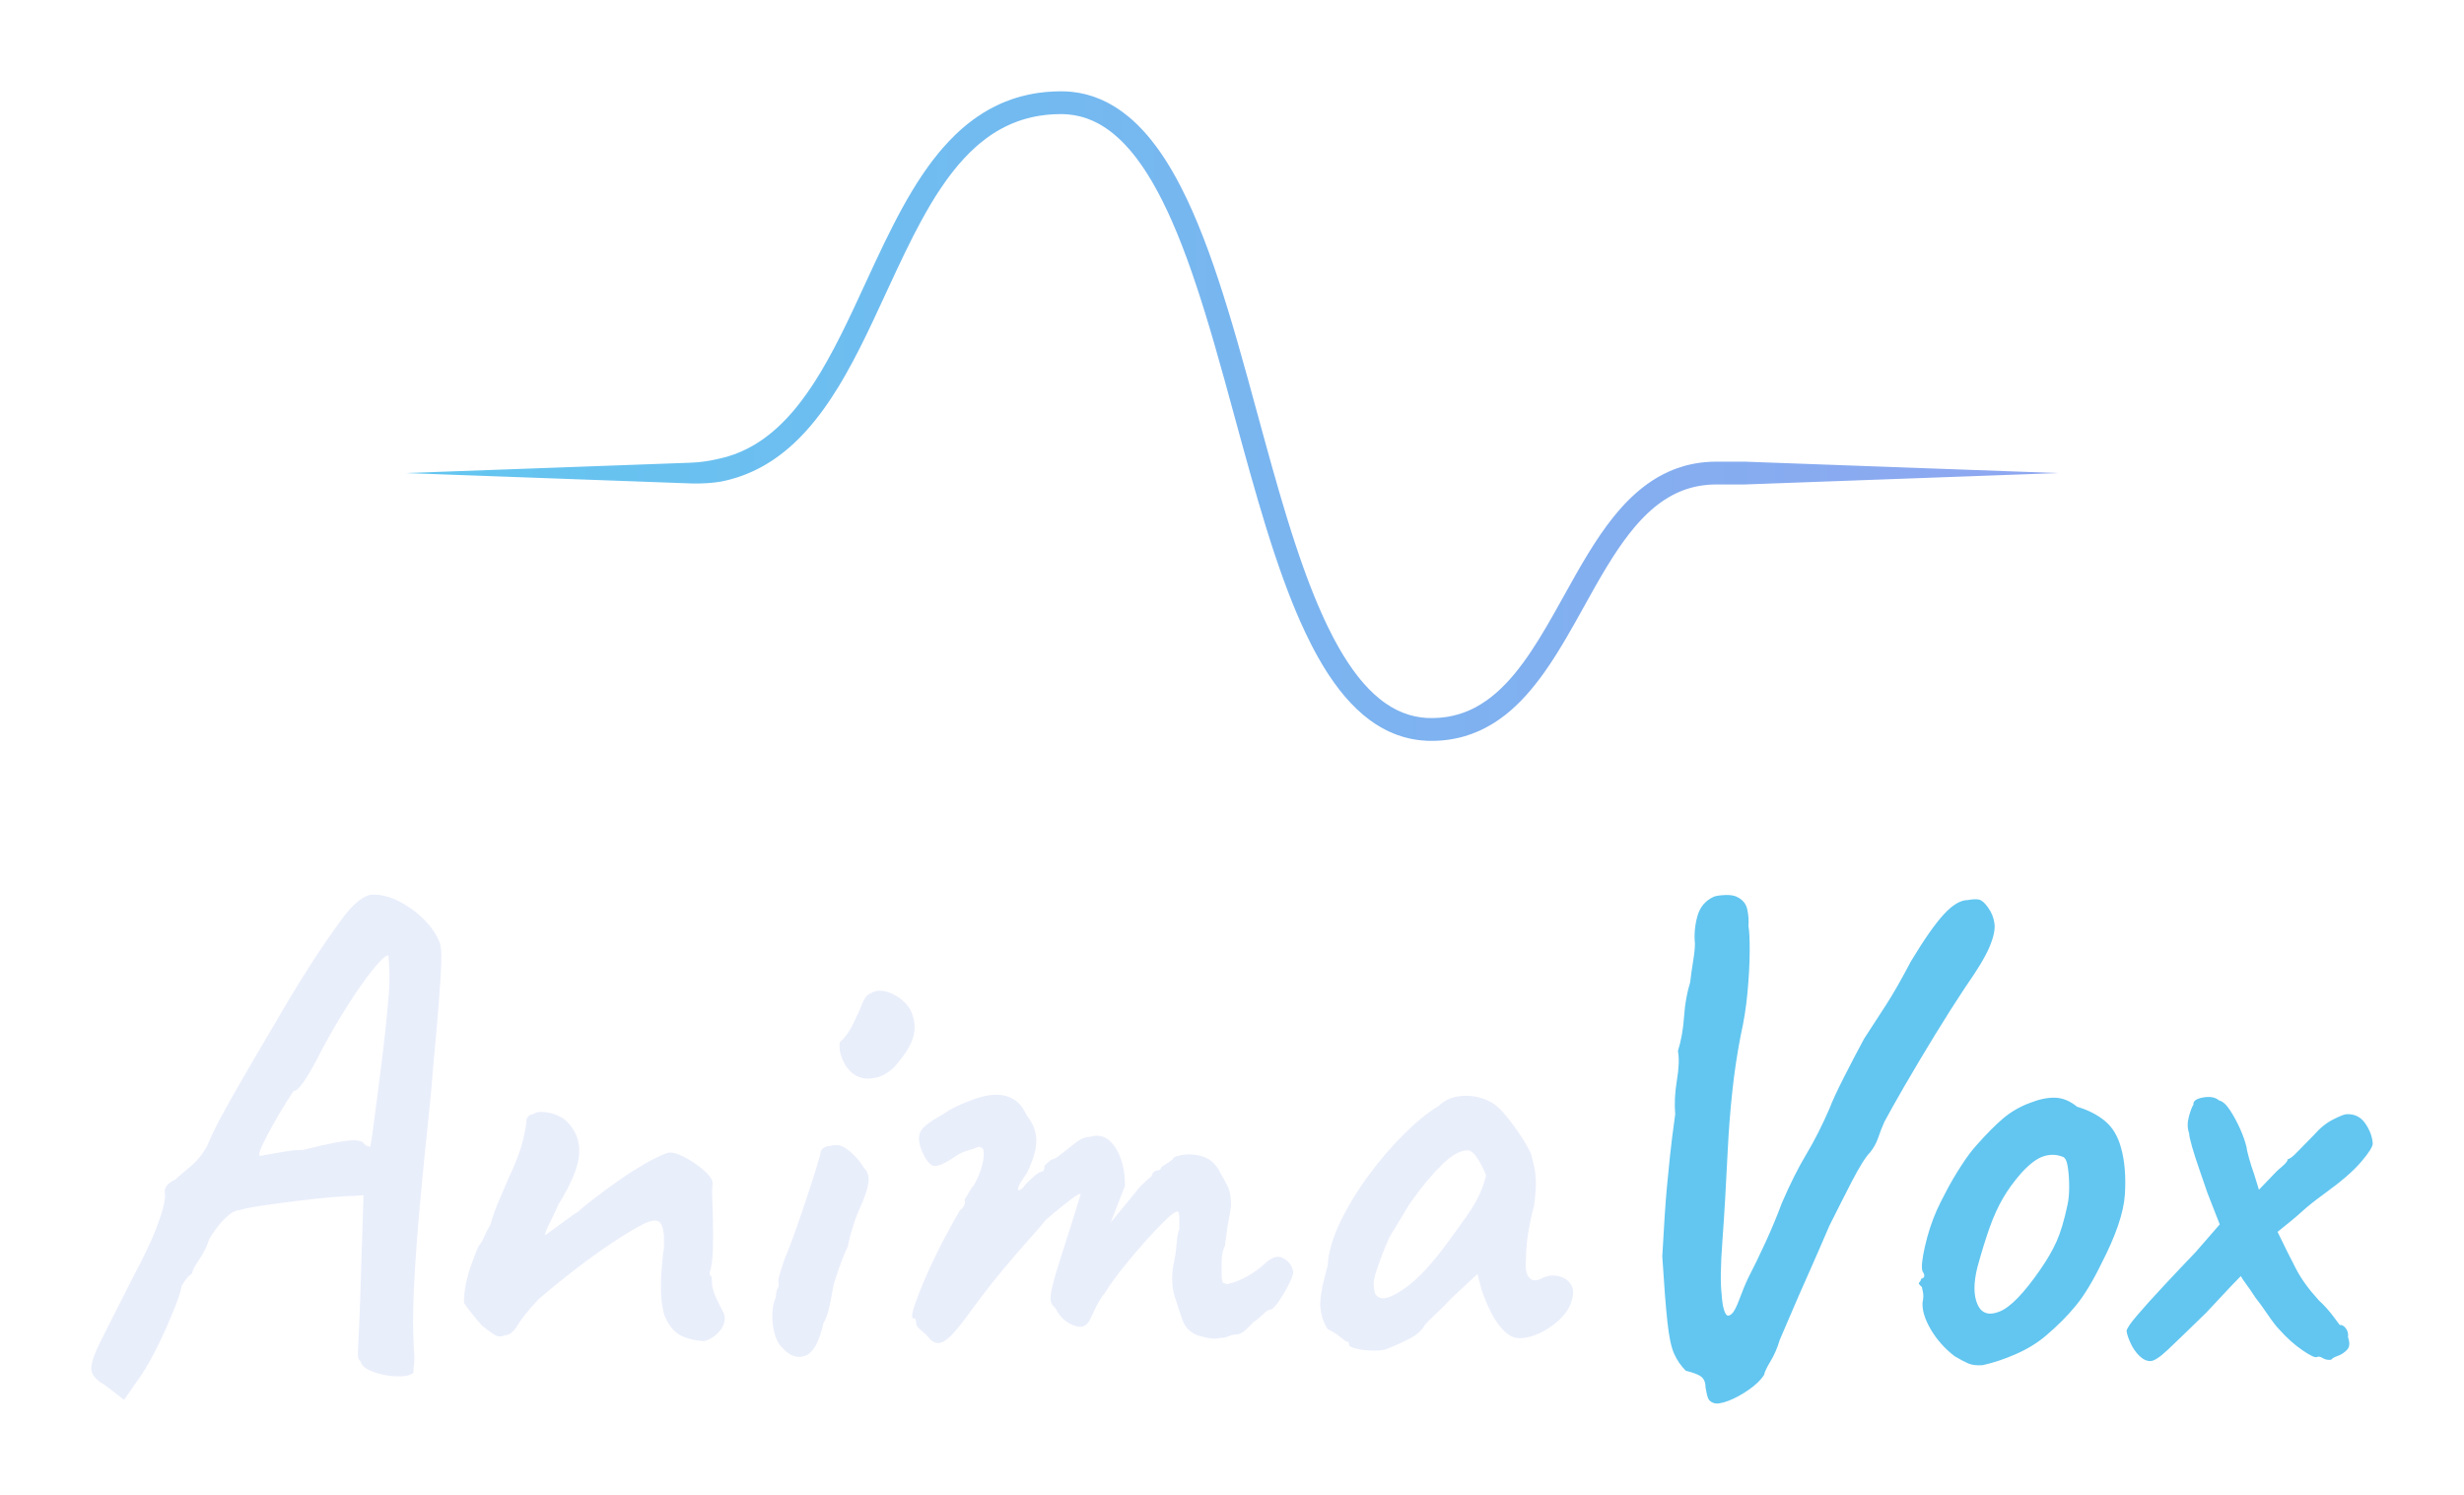
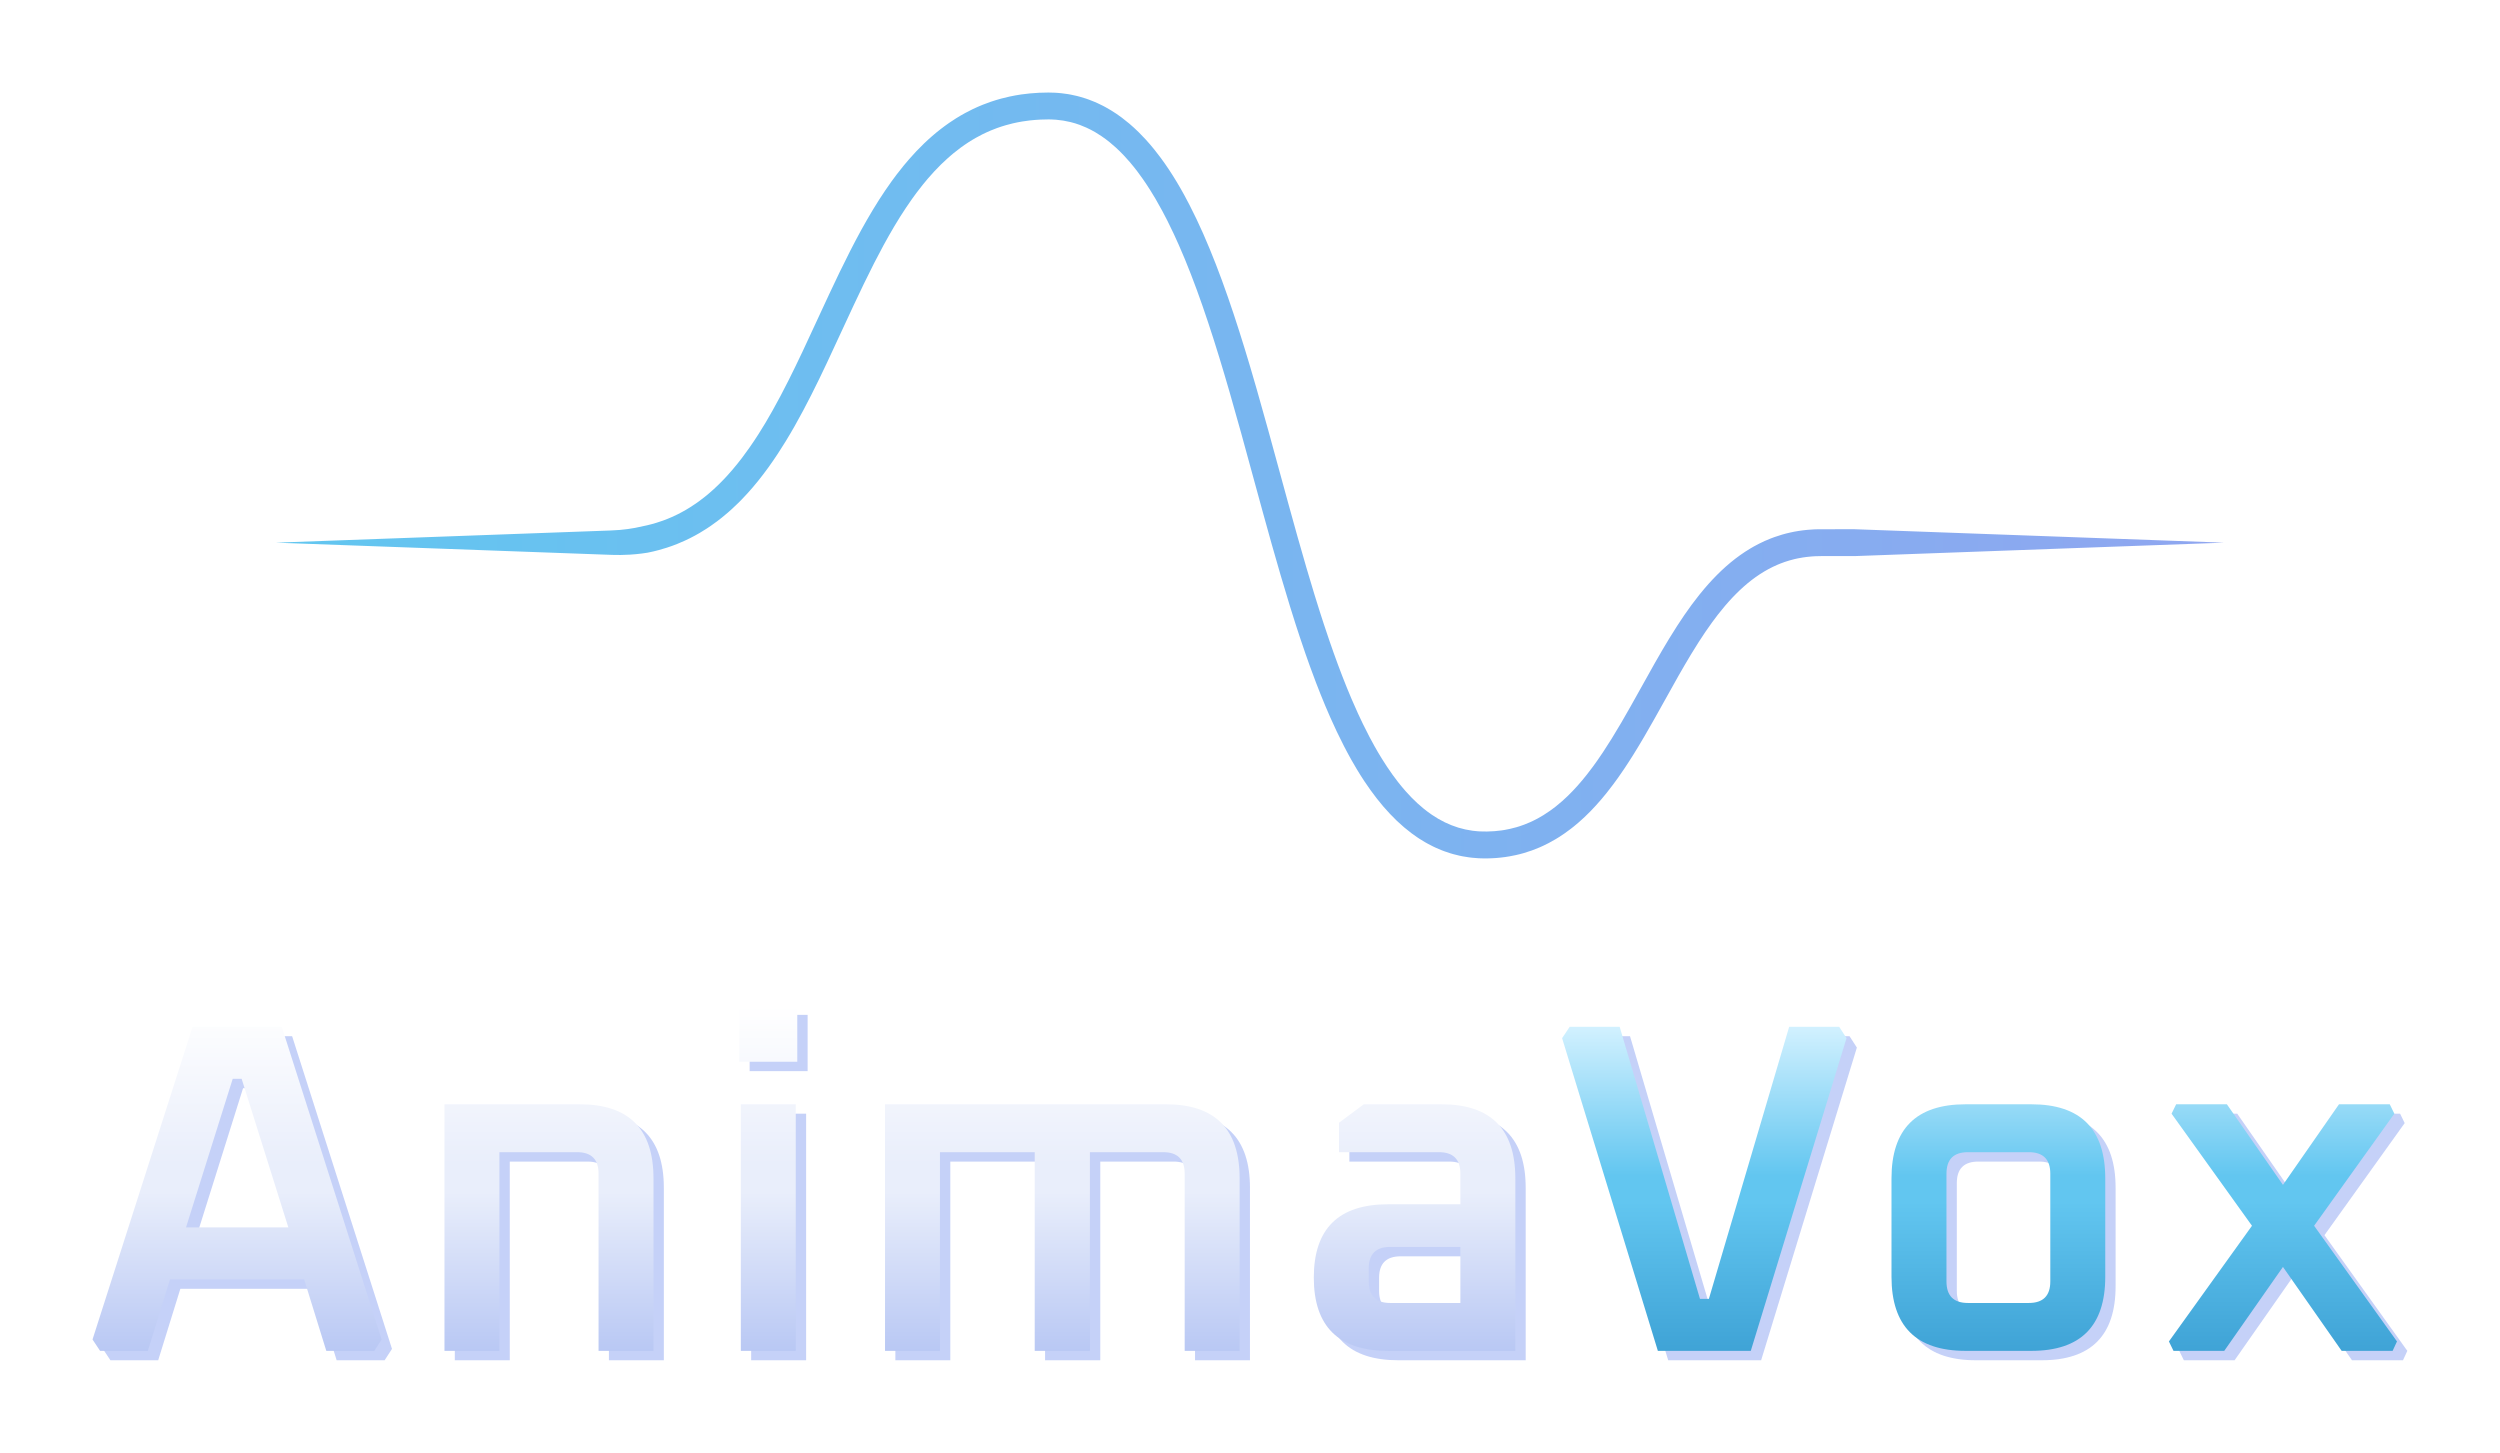
- <svg xmlns="http://www.w3.org/2000/svg" viewBox="-24.48 -3.21 172.96 104.93" role="img" aria-label="AnimaVox">
+ <svg xmlns="http://www.w3.org/2000/svg" viewBox="-12.42 -2.31 148.85 86.51" role="img" aria-label="AnimaVox">
  <defs>
-     <linearGradient id="wave" x1="0" y1="0" x2="1" y2="0" gradientUnits="objectBoundingBox">
+     <linearGradient id="wave" x1="0" y1="0" x2="1" y2="0">
      <stop offset="0" stop-color="#62C6F0" />
      <stop offset="1" stop-color="#8FA6F0" />
    </linearGradient>
+     <linearGradient id="ga" x1="0" y1="0" x2="0" y2="1">
+       <stop offset="0" stop-color="#FFFFFF" />
+       <stop offset=".46" stop-color="#E9EEFB" />
+       <stop offset=".54" stop-color="#E9EEFB" />
+       <stop offset="1" stop-color="#B9C8F4" />
+     </linearGradient>
+     <linearGradient id="gv" x1="0" y1="0" x2="0" y2="1">
+       <stop offset="0" stop-color="#D2F1FF" />
+       <stop offset=".46" stop-color="#62C6F0" />
+       <stop offset=".54" stop-color="#62C6F0" />
+       <stop offset="1" stop-color="#3FA3D6" />
+     </linearGradient>
  </defs>
  <path fill="url(#wave)" d="M4.000 30.000L23.917 30.724L24.186 30.732L24.553 30.733L25.093 30.713L25.447 30.685L25.796 30.646L26.139 30.596L26.475 30.524L26.804 30.441L27.287 30.298L27.602 30.190L27.910 30.072L28.362 29.877L28.656 29.736L28.944 29.586L29.226 29.428L29.638 29.174L29.906 28.995L30.297 28.712L30.551 28.515L30.923 28.205L31.164 27.990L31.517 27.655L31.746 27.425L32.081 27.068L32.407 26.698L32.723 26.317L33.030 25.924L33.329 25.521L33.620 25.108L33.903 24.686L34.361 23.964L34.627 23.520L34.888 23.070L35.393 22.150L35.882 21.209L36.356 20.253L36.819 19.285L38.401 15.879L39.007 14.604L39.624 13.360L40.179 12.306L40.504 11.721L40.835 11.150L41.174 10.596L41.522 10.060L41.878 9.542L42.151 9.167L42.524 8.687L42.810 8.341L43.202 7.901L43.605 7.486L44.020 7.097L44.340 6.823L44.778 6.482L45.003 6.322L45.231 6.169L45.463 6.024L45.699 5.887L46.061 5.694L46.307 5.576L46.558 5.465L46.944 5.314L47.207 5.224L47.476 5.142L47.889 5.034L48.171 4.973L48.460 4.921L48.904 4.860L49.209 4.831L49.520 4.811L49.998 4.800L50.153 4.802L50.454 4.818L50.892 4.871L51.317 4.958L51.594 5.034L51.865 5.125L52.264 5.289L52.525 5.416L52.783 5.557L53.163 5.797L53.412 5.974L53.658 6.166L54.022 6.480L54.261 6.707L54.496 6.948L54.844 7.335L55.072 7.610L55.297 7.897L55.628 8.353L55.845 8.672L56.059 9.003L56.375 9.521L56.784 10.252L57.084 10.827L57.473 11.630L57.758 12.258L58.129 13.125L58.489 14.025L58.840 14.956L59.182 15.915L59.516 16.900L59.844 17.907L60.165 18.935L60.480 19.980L60.791 21.041L61.477 23.470L62.754 28.135L63.286 30.049L63.829 31.941L64.387 33.797L64.714 34.836L64.965 35.604L65.307 36.610L65.569 37.350L65.928 38.316L66.205 39.023L66.488 39.715L66.778 40.389L67.178 41.261L67.593 42.099L67.806 42.505L68.023 42.902L68.358 43.479L68.587 43.851L68.821 44.213L69.182 44.735L69.555 45.233L69.941 45.706L70.341 46.150L70.755 46.567L71.185 46.953L71.632 47.309L71.938 47.527L72.094 47.630L72.413 47.826L72.575 47.917L72.904 48.088L73.072 48.167L73.413 48.312L73.587 48.378L73.939 48.496L74.118 48.548L74.481 48.638L74.666 48.676L75.039 48.736L75.228 48.759L75.611 48.790L75.805 48.797L76.137 48.799L76.407 48.791L76.673 48.775L76.936 48.750L77.195 48.718L77.450 48.678L77.825 48.604L78.071 48.546L78.312 48.480L78.784 48.327L79.240 48.147L79.462 48.047L79.788 47.886L80.209 47.650L80.414 47.524L80.715 47.324L81.103 47.041L81.292 46.892L81.569 46.660L81.927 46.336L82.273 45.996L82.607 45.641L82.931 45.273L83.245 44.892L83.625 44.400L83.920 43.996L84.278 43.477L84.557 43.053L84.831 42.623L85.165 42.077L85.493 41.523L86.071 40.515L87.511 37.939L87.888 37.284L88.269 36.643L88.721 35.917L89.116 35.317L89.520 34.743L89.864 34.285L90.287 33.764L90.504 33.516L90.723 33.277L90.946 33.048L91.172 32.827L91.402 32.617L91.635 32.417L91.873 32.227L92.115 32.048L92.361 31.880L92.611 31.724L92.867 31.578L93.127 31.445L93.393 31.323L93.574 31.248L93.850 31.146L94.133 31.057L94.423 30.980L94.621 30.936L94.924 30.882L95.131 30.853L95.449 30.821L95.666 30.808L96.003 30.800L98.000 30.800L120.000 30.000L120.000 30.000L98.000 29.200L95.863 29.201L95.593 29.209L95.195 29.237L94.934 29.265L94.677 29.301L94.424 29.344L94.175 29.396L93.929 29.454L93.688 29.520L93.216 29.673L92.986 29.760L92.648 29.902L92.320 30.059L91.999 30.229L91.791 30.350L91.485 30.541L91.187 30.745L90.897 30.959L90.615 31.184L90.341 31.419L90.073 31.664L89.813 31.918L89.559 32.180L89.311 32.450L89.069 32.727L88.755 33.108L88.300 33.700L87.864 34.314L87.443 34.947L86.968 35.704L86.572 36.366L86.120 37.148L84.677 39.730L84.112 40.716L83.538 41.671L83.016 42.485L82.683 42.973L82.412 43.350L82.066 43.804L81.784 44.151L81.496 44.484L81.203 44.800L80.904 45.100L80.598 45.383L80.207 45.711L79.885 45.952L79.473 46.225L79.133 46.422L78.873 46.555L78.696 46.638L78.335 46.787L78.056 46.885L77.867 46.943L77.478 47.042L77.178 47.102L76.973 47.134L76.551 47.179L76.112 47.199L75.696 47.192L75.546 47.182L75.252 47.151L74.823 47.075L74.406 46.966L74.001 46.824L73.605 46.650L73.217 46.443L72.837 46.203L72.588 46.026L72.342 45.834L71.978 45.520L71.621 45.174L71.271 44.797L71.042 44.529L70.815 44.248L70.482 43.802L70.155 43.328L69.835 42.827L69.625 42.479L69.419 42.119L69.115 41.559L68.720 40.776L68.431 40.163L68.055 39.313L67.780 38.653L67.511 37.975L67.247 37.279L66.988 36.567L66.734 35.841L66.401 34.850L66.156 34.093L65.835 33.065L65.364 31.491L64.826 29.616L64.297 27.711L63.094 23.317L62.405 20.866L62.014 19.525L61.694 18.466L61.368 17.422L61.035 16.396L60.693 15.390L60.342 14.406L59.980 13.446L59.607 12.514L59.222 11.611L58.822 10.739L58.407 9.901L58.086 9.295L57.866 8.903L57.642 8.521L57.413 8.149L57.179 7.787L56.940 7.436L56.695 7.096L56.318 6.606L56.059 6.294L55.794 5.995L55.384 5.569L55.103 5.301L54.815 5.047L54.368 4.691L54.062 4.473L53.747 4.270L53.425 4.083L53.262 3.995L52.928 3.833L52.758 3.758L52.413 3.622L52.238 3.560L51.882 3.452L51.701 3.404L51.334 3.324L51.149 3.291L50.772 3.241L50.581 3.223L50.389 3.210L50.002 3.200L49.445 3.213L48.903 3.252L48.375 3.315L48.031 3.372L47.692 3.439L47.196 3.559L46.872 3.652L46.555 3.755L46.090 3.928L45.787 4.055L45.490 4.192L45.056 4.414L44.774 4.572L44.498 4.739L44.094 5.005L43.832 5.192L43.575 5.386L43.323 5.587L43.077 5.795L42.836 6.010L42.599 6.232L42.141 6.693L41.701 7.178L41.382 7.555L40.970 8.076L40.671 8.479L40.285 9.032L39.911 9.600L39.550 10.183L39.199 10.779L38.857 11.387L38.524 12.006L38.199 12.633L37.566 13.908L36.952 15.201L35.373 18.602L34.917 19.553L34.532 20.332L34.061 21.247L33.578 22.134L33.165 22.850L32.740 23.540L32.478 23.940L32.212 24.330L31.757 24.955L31.476 25.313L31.190 25.659L30.897 25.991L30.699 26.205L30.395 26.514L30.085 26.809L29.767 27.088L29.552 27.265L29.222 27.518L28.997 27.678L28.653 27.904L28.419 28.046L28.181 28.179L27.939 28.306L27.568 28.480L27.314 28.587L27.056 28.686L26.659 28.818L26.388 28.896L26.111 28.966L25.396 29.119L24.948 29.191L24.482 29.243L23.917 29.276L4.000 30.000Z" />
-   <g transform="translate(-20.175 0)">
-     <path fill="#E9EEFB" d="M 3.040 94.012 C 2.467 93.693 2.156 93.342 2.108 92.961 C 2.062 92.580 2.275 91.911 2.753 90.957 C 3.231 90.001 3.978 88.522 4.997 86.516 C 5.761 85.084 6.299 83.962 6.612 83.150 C 6.923 82.338 7.115 81.758 7.185 81.409 C 7.255 81.059 7.287 80.834 7.287 80.740 C 7.225 80.453 7.257 80.222 7.384 80.048 C 7.511 79.874 7.718 79.722 8.004 79.595 C 8.163 79.435 8.495 79.149 8.997 78.736 C 9.503 78.323 9.911 77.827 10.225 77.255 C 10.506 76.587 10.835 75.902 11.211 75.203 C 11.587 74.503 12.082 73.620 12.700 72.554 C 13.314 71.486 14.131 70.094 15.149 68.377 C 15.784 67.261 16.524 66.044 17.360 64.724 C 18.199 63.402 19.048 62.170 19.907 61.025 C 20.258 60.579 20.606 60.226 20.957 59.967 C 21.306 59.708 21.625 59.581 21.911 59.594 C 22.506 59.594 23.118 59.758 23.751 60.086 C 24.380 60.415 24.946 60.828 25.443 61.326 C 25.944 61.827 26.288 62.314 26.479 62.790 C 26.638 63.047 26.701 63.587 26.671 64.413 C 26.638 65.242 26.574 66.243 26.479 67.421 C 26.382 68.598 26.273 69.855 26.146 71.192 C 26.049 72.497 25.907 74.041 25.715 75.823 C 25.523 77.606 25.342 79.468 25.167 81.409 C 24.990 83.349 24.856 85.219 24.761 87.019 C 24.664 88.816 24.664 90.382 24.761 91.719 C 24.791 92.005 24.791 92.277 24.761 92.531 C 24.729 92.787 24.712 92.994 24.712 93.153 C 24.522 93.342 24.139 93.429 23.566 93.414 C 22.994 93.400 22.441 93.295 21.911 93.103 C 21.380 92.914 21.084 92.675 21.020 92.389 C 20.925 92.292 20.863 92.195 20.838 92.095 C 20.810 91.993 20.813 91.662 20.845 91.099 C 20.878 90.536 20.920 89.551 20.972 88.139 L 21.211 80.692 L 20.591 80.740 C 20.305 80.740 19.777 80.772 19.011 80.834 C 18.244 80.899 17.414 80.986 16.526 81.098 C 15.637 81.211 14.816 81.320 14.064 81.432 C 13.314 81.544 12.799 81.646 12.523 81.743 C 12.236 81.743 11.895 81.932 11.497 82.316 C 11.099 82.697 10.725 83.190 10.374 83.795 C 10.247 84.240 10.016 84.711 9.682 85.204 C 9.348 85.697 9.181 86.023 9.181 86.182 C 8.958 86.341 8.778 86.533 8.639 86.755 C 8.502 86.979 8.432 87.088 8.432 87.088 C 8.432 87.280 8.288 87.751 7.996 88.497 C 7.703 89.244 7.344 90.073 6.914 90.980 C 6.486 91.886 6.047 92.675 5.602 93.342 L 4.407 95.063 Z M 13.939 77.939 C 13.939 77.939 14.113 77.907 14.462 77.845 C 14.808 77.780 15.221 77.707 15.702 77.628 C 16.182 77.548 16.613 77.511 16.994 77.511 C 17.927 77.277 18.659 77.110 19.190 77.008 C 19.720 76.909 20.133 76.854 20.424 76.841 C 20.716 76.831 20.957 76.874 21.149 76.968 C 21.276 77.128 21.395 77.225 21.505 77.255 C 21.617 77.287 21.672 77.304 21.672 77.304 C 21.704 77.239 21.764 76.896 21.848 76.269 C 21.933 75.644 22.035 74.867 22.157 73.941 C 22.279 73.017 22.401 72.054 22.523 71.053 C 22.645 70.055 22.750 69.121 22.835 68.257 C 22.919 67.393 22.979 66.721 23.009 66.243 C 23.041 65.638 23.041 65.091 23.009 64.597 C 22.979 64.104 22.961 63.855 22.961 63.855 C 22.770 63.855 22.396 64.201 21.841 64.891 C 21.283 65.581 20.649 66.494 19.939 67.630 C 19.227 68.763 18.537 69.982 17.870 71.287 C 17.552 71.892 17.253 72.393 16.977 72.783 C 16.697 73.176 16.481 73.373 16.327 73.373 C 16.267 73.431 16.095 73.687 15.811 74.140 C 15.527 74.593 15.229 75.098 14.910 75.656 C 14.591 76.214 14.325 76.719 14.113 77.173 C 13.902 77.626 13.845 77.882 13.939 77.939 Z M 13.939 77.939 M 45.097 90.940 C 44.417 90.897 43.855 90.751 43.409 90.502 C 42.963 90.252 42.597 89.780 42.311 89.078 C 42.184 88.590 42.112 88.067 42.097 87.512 C 42.082 86.954 42.094 86.418 42.137 85.903 C 42.179 85.390 42.216 84.977 42.249 84.671 C 42.291 84.586 42.308 84.425 42.303 84.186 C 42.298 83.947 42.296 83.710 42.296 83.476 C 42.244 82.946 42.112 82.632 41.905 82.530 C 41.698 82.431 41.372 82.480 40.927 82.682 C 40.289 83.010 39.557 83.449 38.731 83.994 C 37.904 84.541 37.040 85.159 36.144 85.849 C 35.248 86.538 34.354 87.265 33.465 88.029 C 32.763 88.791 32.278 89.399 32.009 89.852 C 31.738 90.302 31.444 90.526 31.125 90.526 C 30.871 90.654 30.617 90.636 30.368 90.472 C 30.119 90.307 29.835 90.098 29.517 89.842 C 29.295 89.588 29.046 89.289 28.770 88.943 C 28.494 88.600 28.324 88.363 28.260 88.236 C 28.260 87.843 28.302 87.425 28.387 86.979 C 28.474 86.533 28.598 86.078 28.763 85.610 C 28.927 85.142 29.104 84.691 29.295 84.258 C 29.432 84.108 29.557 83.902 29.669 83.638 C 29.781 83.371 29.933 83.080 30.122 82.761 C 30.229 82.336 30.406 81.825 30.655 81.225 C 30.904 80.626 31.140 80.073 31.364 79.563 C 31.745 78.756 32.029 78.066 32.216 77.494 C 32.400 76.921 32.547 76.273 32.654 75.552 C 32.622 75.467 32.641 75.365 32.716 75.243 C 32.791 75.121 32.893 75.049 33.020 75.026 L 33.082 75.026 C 33.316 74.837 33.697 74.797 34.227 74.907 C 34.757 75.019 35.178 75.223 35.484 75.522 C 36.122 76.157 36.411 76.918 36.353 77.805 C 36.294 78.691 35.803 79.881 34.880 81.377 C 34.658 81.885 34.449 82.328 34.252 82.707 C 34.056 83.082 33.958 83.349 33.958 83.508 C 33.958 83.508 34.098 83.409 34.379 83.207 C 34.660 83.006 34.989 82.764 35.365 82.483 C 35.743 82.202 36.057 81.982 36.314 81.823 C 36.473 81.664 36.826 81.372 37.379 80.947 C 37.929 80.523 38.527 80.085 39.169 79.635 C 39.811 79.184 40.312 78.863 40.673 78.671 C 40.991 78.459 41.377 78.245 41.833 78.026 C 42.291 77.810 42.582 77.700 42.709 77.700 C 43.006 77.700 43.374 77.820 43.814 78.059 C 44.255 78.298 44.666 78.579 45.050 78.902 C 45.430 79.226 45.654 79.515 45.716 79.769 C 45.716 79.896 45.709 80.051 45.694 80.232 C 45.677 80.411 45.674 80.575 45.684 80.725 C 45.707 81.203 45.724 81.796 45.741 82.507 C 45.757 83.217 45.754 83.907 45.734 84.574 C 45.712 85.244 45.632 85.784 45.495 86.197 C 45.495 86.197 45.508 86.227 45.535 86.287 C 45.560 86.344 45.605 86.406 45.669 86.469 C 45.647 86.533 45.642 86.593 45.652 86.653 C 45.664 86.710 45.669 86.740 45.669 86.740 C 45.660 86.887 45.684 87.081 45.749 87.320 C 45.811 87.559 45.916 87.820 46.058 88.107 C 46.202 88.393 46.359 88.707 46.528 89.047 C 46.635 89.451 46.533 89.840 46.227 90.215 C 45.918 90.594 45.542 90.835 45.097 90.940 Z M 45.097 90.940 M 50.586 91.385 C 50.332 91.132 50.147 90.771 50.038 90.305 C 49.926 89.837 49.886 89.376 49.918 88.921 C 49.951 88.462 50.030 88.107 50.157 87.852 C 50.157 87.599 50.197 87.400 50.277 87.258 C 50.357 87.113 50.379 86.979 50.347 86.852 C 50.317 86.722 50.347 86.501 50.444 86.182 C 50.538 85.863 50.633 85.562 50.730 85.276 C 50.951 84.766 51.200 84.121 51.477 83.342 C 51.754 82.562 52.025 81.776 52.288 80.979 C 52.555 80.182 52.776 79.493 52.956 78.910 C 53.137 78.327 53.244 77.972 53.275 77.845 C 53.275 77.461 53.531 77.255 54.039 77.222 C 54.422 77.095 54.823 77.200 55.249 77.533 C 55.672 77.867 56.046 78.290 56.361 78.798 C 56.618 79.054 56.713 79.403 56.648 79.849 C 56.586 80.294 56.379 80.899 56.028 81.664 C 55.901 81.918 55.749 82.321 55.575 82.874 C 55.401 83.424 55.281 83.892 55.216 84.273 C 55.090 84.527 54.937 84.885 54.763 85.348 C 54.589 85.809 54.437 86.247 54.310 86.660 C 54.245 86.819 54.183 87.091 54.118 87.479 C 54.056 87.865 53.977 88.264 53.879 88.672 C 53.785 89.080 53.658 89.414 53.499 89.667 C 53.212 90.972 52.791 91.736 52.234 91.958 C 51.676 92.182 51.128 91.991 50.586 91.385 Z M 55.568 72.164 C 55.281 71.939 55.057 71.655 54.898 71.312 C 54.738 70.969 54.649 70.654 54.629 70.373 C 54.606 70.092 54.634 69.930 54.709 69.888 C 55.005 69.644 55.291 69.245 55.568 68.695 C 55.844 68.143 56.065 67.645 56.235 67.199 C 56.277 67.092 56.351 66.962 56.456 66.808 C 56.563 66.654 56.680 66.562 56.807 66.529 C 57.191 66.276 57.669 66.273 58.249 66.522 C 58.826 66.771 59.274 67.152 59.593 67.660 C 59.880 68.264 59.964 68.845 59.847 69.402 C 59.730 69.960 59.386 70.588 58.814 71.287 C 58.336 71.925 57.785 72.313 57.165 72.449 C 56.546 72.589 56.013 72.492 55.568 72.164 Z M 55.568 72.164 M 60.865 90.671 C 60.770 90.541 60.603 90.382 60.364 90.193 C 60.125 90.001 60.006 89.842 60.006 89.715 C 60.006 89.650 59.998 89.570 59.983 89.476 C 59.966 89.381 59.896 89.334 59.767 89.334 C 59.672 89.237 59.732 88.878 59.951 88.258 C 60.168 87.639 60.467 86.909 60.842 86.070 C 61.218 85.233 61.617 84.419 62.035 83.628 C 62.455 82.839 62.806 82.204 63.093 81.728 C 63.252 81.631 63.357 81.497 63.404 81.322 C 63.451 81.146 63.444 81.059 63.379 81.059 C 63.379 81.059 63.469 80.907 63.643 80.605 C 63.817 80.302 63.952 80.105 64.049 80.008 C 64.303 79.563 64.495 79.109 64.621 78.649 C 64.748 78.185 64.781 77.797 64.716 77.478 C 64.589 77.319 64.447 77.272 64.288 77.334 C 64.128 77.399 64.049 77.431 64.049 77.431 C 63.922 77.464 63.737 77.519 63.498 77.598 C 63.259 77.678 63.045 77.780 62.854 77.909 C 62.122 78.417 61.604 78.663 61.295 78.649 C 60.987 78.631 60.675 78.243 60.357 77.478 C 60.230 77.128 60.180 76.821 60.212 76.555 C 60.245 76.291 60.372 76.062 60.596 75.870 C 60.850 75.649 61.141 75.445 61.469 75.258 C 61.798 75.074 62.027 74.932 62.154 74.837 C 62.505 74.613 62.931 74.402 63.436 74.200 C 63.939 73.998 64.256 73.881 64.382 73.851 C 65.209 73.595 65.911 73.575 66.484 73.786 C 67.056 73.998 67.485 74.439 67.771 75.106 C 68.216 75.649 68.441 76.234 68.441 76.866 C 68.441 77.496 68.216 78.258 67.771 79.149 L 67.295 79.866 C 67.136 80.185 67.111 80.342 67.223 80.342 C 67.335 80.342 67.470 80.232 67.629 80.008 C 67.724 79.881 67.915 79.689 68.202 79.435 C 68.488 79.182 68.680 79.054 68.774 79.054 C 68.774 79.054 68.814 79.037 68.894 79.007 C 68.973 78.975 69.013 78.848 69.013 78.624 C 69.108 78.529 69.212 78.432 69.324 78.337 C 69.434 78.243 69.491 78.195 69.491 78.195 C 69.618 78.195 69.812 78.096 70.071 77.900 C 70.330 77.703 70.716 77.399 71.224 76.986 C 71.575 76.729 71.894 76.602 72.180 76.602 C 72.912 76.380 73.509 76.619 73.970 77.319 C 74.430 78.019 74.662 78.925 74.662 80.041 L 73.658 82.617 L 75.379 80.519 C 75.568 80.262 75.767 80.041 75.974 79.849 C 76.181 79.657 76.365 79.497 76.524 79.371 C 76.586 79.149 76.684 79.022 76.810 78.990 C 76.937 78.957 77.002 78.943 77.002 78.943 C 77.002 78.943 77.032 78.935 77.097 78.918 C 77.159 78.902 77.191 78.846 77.191 78.751 C 77.350 78.624 77.525 78.504 77.717 78.392 C 77.908 78.283 78.035 78.163 78.100 78.034 C 78.640 77.812 79.240 77.772 79.898 77.917 C 80.555 78.059 81.043 78.465 81.361 79.132 C 81.583 79.515 81.765 79.849 81.901 80.135 C 82.041 80.421 82.108 80.852 82.108 81.425 C 82.046 81.903 81.989 82.251 81.942 82.470 C 81.894 82.689 81.854 82.913 81.822 83.145 C 81.790 83.376 81.742 83.747 81.680 84.258 C 81.553 84.512 81.481 84.783 81.464 85.070 C 81.448 85.355 81.441 85.624 81.441 85.881 C 81.441 86.294 81.456 86.573 81.488 86.715 C 81.521 86.859 81.648 86.931 81.869 86.931 C 82.315 86.834 82.770 86.657 83.231 86.396 C 83.692 86.137 84.115 85.831 84.496 85.483 C 84.974 85.037 85.395 84.912 85.760 85.109 C 86.127 85.306 86.358 85.594 86.453 85.975 C 86.518 86.102 86.440 86.389 86.221 86.834 C 86.005 87.280 85.756 87.711 85.474 88.124 C 85.193 88.537 84.974 88.744 84.814 88.744 C 84.720 88.744 84.553 88.859 84.322 89.088 C 84.087 89.314 83.891 89.476 83.731 89.570 C 83.510 89.795 83.293 90.001 83.086 90.193 C 82.880 90.382 82.651 90.479 82.395 90.479 C 82.268 90.479 82.116 90.519 81.942 90.599 C 81.767 90.678 81.568 90.718 81.344 90.718 C 81.028 90.813 80.543 90.765 79.890 90.574 C 79.238 90.382 78.815 89.939 78.625 89.237 C 78.496 88.888 78.337 88.403 78.147 87.780 C 77.956 87.161 77.923 86.453 78.050 85.657 C 78.180 85.084 78.257 84.559 78.289 84.081 C 78.322 83.605 78.386 83.269 78.481 83.080 C 78.481 82.983 78.481 82.754 78.481 82.388 C 78.481 82.022 78.434 81.838 78.337 81.838 C 78.209 81.838 77.953 82.022 77.565 82.388 C 77.179 82.754 76.723 83.227 76.198 83.812 C 75.673 84.395 75.145 85.015 74.614 85.674 C 74.084 86.331 73.626 86.961 73.245 87.566 C 72.959 87.917 72.705 88.346 72.481 88.856 C 72.259 89.364 72.100 89.650 72.003 89.715 C 71.781 89.969 71.445 90.001 70.992 89.809 C 70.544 89.620 70.190 89.317 69.937 88.903 C 69.840 88.711 69.745 88.577 69.650 88.497 C 69.553 88.418 69.489 88.286 69.451 88.099 C 69.414 87.915 69.451 87.581 69.563 87.106 C 69.673 86.628 69.889 85.896 70.206 84.910 C 70.557 83.827 70.868 82.849 71.136 81.972 C 71.408 81.098 71.542 80.660 71.542 80.660 C 71.542 80.533 71.303 80.653 70.828 81.019 C 70.350 81.385 69.792 81.838 69.158 82.378 C 68.871 82.729 68.460 83.202 67.930 83.795 C 67.400 84.390 66.805 85.079 66.148 85.863 C 65.490 86.650 64.796 87.534 64.064 88.522 C 63.140 89.827 62.466 90.621 62.035 90.907 C 61.607 91.194 61.216 91.114 60.865 90.671 Z M 60.865 90.671 M 92.931 91.530 C 92.674 91.592 92.341 91.617 91.928 91.599 C 91.514 91.585 91.156 91.537 90.852 91.458 C 90.550 91.378 90.399 91.291 90.399 91.194 C 90.399 91.037 90.319 90.957 90.160 90.957 C 90.160 90.957 90.020 90.845 89.739 90.621 C 89.458 90.400 89.174 90.225 88.887 90.096 C 88.601 89.650 88.432 89.145 88.377 88.577 C 88.325 88.010 88.494 87.036 88.887 85.657 C 88.940 84.713 89.236 83.688 89.771 82.577 C 90.307 81.469 90.976 80.369 91.783 79.276 C 92.590 78.183 93.431 77.207 94.305 76.348 C 95.181 75.489 95.968 74.852 96.670 74.439 C 97.116 73.993 97.693 73.754 98.403 73.722 C 99.115 73.692 99.757 73.834 100.330 74.152 C 100.648 74.312 100.987 74.608 101.348 75.044 C 101.709 75.479 102.053 75.940 102.381 76.428 C 102.710 76.916 102.971 77.367 103.161 77.780 C 103.258 78.131 103.335 78.442 103.392 78.711 C 103.452 78.982 103.487 79.308 103.504 79.689 C 103.519 80.073 103.479 80.645 103.384 81.409 C 103.225 81.982 103.091 82.602 102.978 83.269 C 102.867 83.939 102.812 84.576 102.812 85.179 C 102.747 85.784 102.819 86.214 103.026 86.469 C 103.233 86.722 103.544 86.740 103.957 86.516 C 104.338 86.327 104.726 86.282 105.120 86.381 C 105.510 86.481 105.800 86.685 105.986 86.994 C 106.170 87.302 106.168 87.711 105.979 88.219 C 105.852 88.622 105.588 89.018 105.189 89.404 C 104.791 89.792 104.333 90.111 103.815 90.360 C 103.295 90.609 102.799 90.733 102.329 90.733 C 101.983 90.733 101.639 90.571 101.301 90.248 C 100.960 89.924 100.656 89.501 100.384 88.975 C 100.113 88.450 99.884 87.900 99.692 87.327 L 99.406 86.230 L 97.576 87.932 C 97.163 88.378 96.757 88.784 96.359 89.150 C 95.960 89.516 95.714 89.780 95.620 89.939 C 95.460 90.225 95.154 90.489 94.703 90.733 C 94.253 90.977 93.663 91.243 92.931 91.530 Z M 93.837 87.534 C 94.377 87.215 94.897 86.805 95.395 86.302 C 95.893 85.799 96.384 85.236 96.859 84.616 C 97.337 83.994 97.798 83.366 98.243 82.729 C 98.786 81.997 99.182 81.377 99.438 80.867 C 99.692 80.359 99.884 79.839 100.011 79.308 C 99.884 78.957 99.697 78.584 99.453 78.185 C 99.209 77.787 98.975 77.573 98.754 77.541 C 98.224 77.541 97.621 77.867 96.947 78.519 C 96.274 79.174 95.572 80.008 94.840 81.026 C 94.711 81.186 94.546 81.440 94.345 81.790 C 94.143 82.142 93.947 82.468 93.760 82.769 C 93.570 83.072 93.449 83.269 93.391 83.366 C 93.294 83.494 93.145 83.810 92.938 84.312 C 92.732 84.818 92.542 85.321 92.373 85.824 C 92.204 86.329 92.119 86.675 92.119 86.867 C 92.119 87.058 92.142 87.265 92.189 87.487 C 92.239 87.711 92.388 87.852 92.645 87.917 C 92.898 87.980 93.297 87.852 93.837 87.534 Z M 93.837 87.534" />
-     <path fill="#62C6F0" d="M 115.945 95.269 C 115.785 95.205 115.673 95.110 115.611 94.983 C 115.546 94.853 115.481 94.599 115.419 94.218 C 115.419 93.868 115.322 93.614 115.133 93.454 C 114.941 93.295 114.575 93.153 114.035 93.023 C 113.684 92.675 113.407 92.272 113.206 91.816 C 113.004 91.360 112.848 90.616 112.738 89.588 C 112.626 88.560 112.506 87.026 112.379 84.990 C 112.442 83.875 112.499 82.936 112.546 82.171 C 112.593 81.409 112.651 80.692 112.713 80.023 C 112.778 79.356 112.848 78.639 112.927 77.877 C 113.007 77.113 113.126 76.157 113.286 75.011 C 113.223 74.280 113.263 73.485 113.405 72.624 C 113.549 71.765 113.572 71.080 113.477 70.572 C 113.699 69.873 113.843 69.069 113.908 68.163 C 113.970 67.254 114.115 66.450 114.336 65.750 C 114.401 65.210 114.470 64.700 114.550 64.224 C 114.630 63.746 114.670 63.348 114.670 63.029 C 114.608 62.394 114.665 61.752 114.844 61.105 C 115.026 60.457 115.414 60.002 116.007 59.736 C 116.198 59.673 116.462 59.636 116.804 59.623 C 117.142 59.613 117.401 59.650 117.583 59.736 C 118.006 59.927 118.262 60.228 118.347 60.641 C 118.432 61.057 118.459 61.438 118.426 61.789 C 118.489 62.138 118.519 62.743 118.514 63.602 C 118.509 64.461 118.457 65.409 118.362 66.442 C 118.267 67.478 118.108 68.489 117.884 69.475 C 117.630 70.779 117.431 72.109 117.289 73.460 C 117.144 74.812 117.043 76.141 116.978 77.446 C 116.851 80.055 116.724 82.221 116.597 83.939 C 116.468 85.657 116.452 86.899 116.547 87.661 C 116.547 87.758 116.565 87.932 116.597 88.186 C 116.627 88.443 116.681 88.667 116.753 88.863 C 116.828 89.060 116.915 89.157 117.010 89.157 C 117.179 89.125 117.331 88.988 117.463 88.744 C 117.595 88.500 117.735 88.179 117.876 87.780 C 118.021 87.384 118.187 86.979 118.380 86.563 C 118.793 85.769 119.213 84.903 119.644 83.962 C 120.072 83.023 120.448 82.124 120.764 81.265 C 121.339 79.928 121.912 78.783 122.485 77.827 C 123.057 76.874 123.597 75.808 124.108 74.630 C 124.297 74.120 124.640 73.381 125.134 72.410 C 125.627 71.439 126.097 70.540 126.543 69.714 C 127.083 68.884 127.601 68.091 128.093 67.326 C 128.587 66.562 129.167 65.544 129.836 64.271 C 130.757 62.743 131.527 61.645 132.142 60.977 C 132.757 60.308 133.319 59.975 133.829 59.975 C 134.178 59.910 134.447 59.902 134.632 59.949 C 134.818 59.999 135.022 60.181 135.246 60.499 C 135.500 60.851 135.652 61.234 135.699 61.652 C 135.747 62.073 135.625 62.621 135.333 63.300 C 135.042 63.980 134.482 64.906 133.655 66.084 C 133.018 67.040 132.311 68.153 131.529 69.427 C 130.750 70.699 130.036 71.902 129.381 73.030 C 128.729 74.160 128.260 74.997 127.974 75.537 C 127.815 75.888 127.670 76.254 127.543 76.635 C 127.417 77.016 127.225 77.367 126.971 77.685 C 126.652 78.004 126.224 78.689 125.681 79.736 C 125.141 80.787 124.616 81.823 124.108 82.841 C 123.535 84.178 123.080 85.219 122.746 85.968 C 122.412 86.715 122.141 87.327 121.934 87.805 C 121.728 88.283 121.529 88.744 121.339 89.189 C 121.148 89.635 120.909 90.193 120.622 90.860 C 120.463 91.403 120.249 91.898 119.978 92.349 C 119.706 92.799 119.557 93.120 119.524 93.310 C 119.301 93.661 118.945 94.010 118.449 94.353 C 117.956 94.699 117.470 94.960 116.995 95.140 C 116.517 95.321 116.166 95.364 115.945 95.269 Z M 115.945 95.269 M 134.864 92.628 C 134.451 92.658 134.115 92.620 133.861 92.508 C 133.607 92.396 133.288 92.230 132.907 92.005 C 132.205 91.465 131.647 90.838 131.227 90.121 C 130.809 89.404 130.614 88.776 130.647 88.236 C 130.711 87.950 130.719 87.693 130.672 87.472 C 130.624 87.248 130.600 87.138 130.600 87.138 C 130.408 86.979 130.345 86.874 130.408 86.827 C 130.472 86.780 130.520 86.692 130.552 86.563 C 130.806 86.501 130.839 86.327 130.647 86.040 C 130.552 85.784 130.607 85.204 130.814 84.298 C 131.020 83.389 131.299 82.538 131.650 81.743 C 131.809 81.392 132.038 80.931 132.342 80.359 C 132.644 79.786 132.987 79.204 133.368 78.617 C 133.751 78.026 134.100 77.558 134.418 77.207 C 135.118 76.413 135.748 75.778 136.303 75.305 C 136.861 74.835 137.490 74.471 138.190 74.215 C 138.825 73.961 139.410 73.839 139.940 73.851 C 140.471 73.861 140.991 74.073 141.499 74.486 C 142.263 74.710 142.913 75.041 143.448 75.482 C 143.984 75.923 144.364 76.555 144.586 77.384 C 144.842 78.305 144.930 79.396 144.850 80.653 C 144.770 81.910 144.220 83.526 143.202 85.497 C 142.597 86.740 142.002 87.721 141.412 88.443 C 140.824 89.165 140.115 89.874 139.288 90.574 C 138.683 91.084 137.976 91.513 137.172 91.863 C 136.365 92.214 135.596 92.469 134.864 92.628 Z M 138.905 85.928 C 139.392 85.229 139.779 84.561 140.060 83.931 C 140.341 83.299 140.593 82.458 140.814 81.409 C 140.899 81.059 140.941 80.626 140.941 80.113 C 140.941 79.597 140.906 79.122 140.839 78.689 C 140.770 78.253 140.640 78.019 140.448 77.987 C 140.035 77.827 139.599 77.820 139.144 77.964 C 138.688 78.106 138.168 78.497 137.585 79.132 C 137.065 79.726 136.632 80.322 136.288 80.917 C 135.942 81.509 135.633 82.194 135.357 82.968 C 135.081 83.742 134.795 84.671 134.498 85.752 C 134.222 86.857 134.224 87.726 134.505 88.363 C 134.787 88.998 135.305 89.167 136.056 88.863 C 136.811 88.562 137.760 87.584 138.905 85.928 Z M 138.905 85.928 M 146.639 92.341 C 146.373 92.341 146.116 92.219 145.867 91.975 C 145.619 91.731 145.414 91.437 145.255 91.091 C 145.096 90.746 145.001 90.462 144.969 90.240 C 144.969 90.081 145.215 89.712 145.708 89.135 C 146.201 88.557 146.823 87.865 147.578 87.058 C 148.330 86.252 149.074 85.465 149.806 84.703 L 151.509 82.744 L 150.650 80.548 C 150.491 80.073 150.307 79.540 150.100 78.950 C 149.893 78.362 149.719 77.820 149.575 77.327 C 149.433 76.834 149.361 76.508 149.361 76.348 C 149.234 75.997 149.229 75.609 149.343 75.178 C 149.460 74.750 149.567 74.471 149.662 74.344 C 149.629 74.088 149.858 73.918 150.346 73.834 C 150.834 73.749 151.205 73.819 151.461 74.041 C 151.716 74.105 151.970 74.329 152.223 74.717 C 152.480 75.104 152.714 75.539 152.933 76.022 C 153.150 76.505 153.307 76.953 153.401 77.367 C 153.401 77.461 153.459 77.707 153.568 78.106 C 153.680 78.504 153.799 78.878 153.927 79.229 L 154.260 80.312 L 155.136 79.403 C 155.361 79.149 155.607 78.910 155.876 78.689 C 156.147 78.465 156.282 78.290 156.282 78.163 C 156.408 78.163 156.632 77.997 156.951 77.661 C 157.270 77.327 157.651 76.938 158.097 76.493 C 158.542 75.982 159.005 75.609 159.486 75.370 C 159.964 75.131 160.270 75.011 160.404 75.011 C 160.967 74.979 161.405 75.195 161.724 75.656 C 162.042 76.117 162.216 76.587 162.249 77.065 C 162.249 77.287 161.980 77.717 161.437 78.352 C 160.897 78.990 160.053 79.722 158.908 80.548 C 158.208 81.059 157.666 81.489 157.285 81.838 C 156.904 82.189 156.329 82.667 155.567 83.269 C 156.075 84.320 156.513 85.196 156.879 85.896 C 157.245 86.595 157.778 87.327 158.478 88.091 C 158.828 88.410 159.160 88.776 159.471 89.189 C 159.782 89.603 159.936 89.809 159.936 89.809 C 160.068 89.780 160.205 89.850 160.347 90.026 C 160.491 90.200 160.546 90.415 160.514 90.671 C 160.653 91.062 160.631 91.356 160.444 91.550 C 160.262 91.744 160.046 91.886 159.802 91.973 C 159.555 92.057 159.401 92.150 159.336 92.244 C 159.115 92.277 158.915 92.240 158.741 92.132 C 158.565 92.023 158.430 92.001 158.336 92.057 C 158.208 92.120 157.865 91.958 157.310 91.577 C 156.752 91.194 156.219 90.718 155.709 90.145 C 155.487 89.922 155.209 89.563 154.875 89.070 C 154.539 88.577 154.245 88.171 153.991 87.852 C 153.767 87.504 153.560 87.200 153.371 86.947 C 153.179 86.692 153.053 86.501 152.988 86.374 C 152.861 86.501 152.622 86.747 152.273 87.113 C 151.922 87.479 151.350 88.091 150.553 88.950 C 149.313 90.161 148.414 91.027 147.857 91.552 C 147.299 92.077 146.893 92.341 146.639 92.341 Z M 146.639 92.341" />
+   <g transform="translate(-7.432 0)">
+     <path fill="#3D63E8" opacity=".3" d="M 1.137 78.003 L 7.094 59.385 L 12.405 59.385 L 18.351 78.003 L 17.913 78.680 L 15.056 78.680 L 13.738 74.427 L 5.749 74.427 L 4.431 78.680 L 1.587 78.680 Z M 6.703 71.331 L 12.796 71.331 L 10.015 62.481 L 9.484 62.481 Z M 6.703 71.331 M 22.092 78.680 L 22.092 63.999 L 30.138 63.999 C 33.072 63.999 34.537 65.469 34.537 68.409 L 34.537 78.680 L 31.266 78.680 L 31.266 68.130 C 31.266 67.276 30.839 66.850 29.986 66.850 L 25.363 66.850 L 25.363 78.680 Z M 22.092 78.680 M 39.646 61.464 L 39.646 58.116 L 43.098 58.116 L 43.098 61.464 Z M 39.737 78.680 L 39.737 63.999 L 43.008 63.999 L 43.008 78.680 Z M 39.737 78.680 M 48.322 78.680 L 48.322 63.999 L 65.036 63.999 C 67.970 63.999 69.435 65.469 69.435 68.409 L 69.435 78.680 L 66.164 78.680 L 66.164 68.130 C 66.164 67.276 65.737 66.850 64.884 66.850 L 60.522 66.850 L 60.522 78.680 L 57.235 78.680 L 57.235 66.850 L 51.593 66.850 L 51.593 78.680 Z M 48.322 78.680 M 78.274 78.680 C 75.326 78.680 73.852 77.226 73.852 74.317 C 73.852 71.407 75.326 69.953 78.274 69.953 L 82.579 69.953 L 82.579 68.130 C 82.579 67.276 82.151 66.850 81.298 66.850 L 75.353 66.850 L 75.353 65.097 L 76.829 63.999 L 81.450 63.999 C 84.384 63.999 85.851 65.469 85.851 68.409 L 85.851 78.680 Z M 77.123 74.549 C 77.123 75.402 77.550 75.829 78.404 75.829 L 82.579 75.829 L 82.579 72.491 L 78.404 72.491 C 77.550 72.491 77.123 72.918 77.123 73.771 Z M 77.123 74.549" />
+     <path fill="#3D63E8" opacity=".3" d="M 88.636 60.063 L 89.087 59.385 L 92.063 59.385 L 96.844 75.585 L 97.375 75.585 L 102.155 59.385 L 105.133 59.385 L 105.570 60.063 L 99.870 78.680 L 94.337 78.680 Z M 88.636 60.063 M 108.248 74.269 L 108.248 68.409 C 108.248 65.469 109.718 63.999 112.660 63.999 L 116.574 63.999 C 119.508 63.999 120.975 65.469 120.975 68.409 L 120.975 74.269 C 120.975 77.210 119.508 78.680 116.574 78.680 L 112.660 78.680 C 109.718 78.680 108.248 77.210 108.248 74.269 Z M 111.521 74.549 C 111.521 75.402 111.947 75.829 112.800 75.829 L 116.422 75.829 C 117.275 75.829 117.703 75.402 117.703 74.549 L 117.703 68.130 C 117.703 67.276 117.275 66.850 116.422 66.850 L 112.800 66.850 C 111.947 66.850 111.521 67.276 111.521 68.130 Z M 111.521 74.549 M 124.765 78.120 L 129.711 71.232 L 124.923 64.559 L 125.196 63.999 L 128.217 63.999 L 131.555 68.797 L 134.892 63.999 L 137.914 63.999 L 138.187 64.559 L 133.410 71.232 L 138.344 78.120 L 138.085 78.680 L 135.050 78.680 L 131.555 73.682 L 128.060 78.680 L 125.038 78.680 Z M 124.765 78.120" />
+     <path fill="url(#ga)" d="M 0.521 77.443 L 6.478 58.825 L 11.789 58.825 L 17.735 77.443 L 17.297 78.120 L 14.440 78.120 L 13.122 73.867 L 5.133 73.867 L 3.815 78.120 L 0.971 78.120 Z M 6.087 70.771 L 12.180 70.771 L 9.399 61.921 L 8.868 61.921 Z M 6.087 70.771 M 21.476 78.120 L 21.476 63.439 L 29.522 63.439 C 32.456 63.439 33.921 64.909 33.921 67.849 L 33.921 78.120 L 30.650 78.120 L 30.650 67.570 C 30.650 66.716 30.223 66.290 29.370 66.290 L 24.747 66.290 L 24.747 78.120 Z M 21.476 78.120 M 39.030 60.904 L 39.030 57.556 L 42.482 57.556 L 42.482 60.904 Z M 39.121 78.120 L 39.121 63.439 L 42.392 63.439 L 42.392 78.120 Z M 39.121 78.120 M 47.706 78.120 L 47.706 63.439 L 64.420 63.439 C 67.354 63.439 68.819 64.909 68.819 67.849 L 68.819 78.120 L 65.548 78.120 L 65.548 67.570 C 65.548 66.716 65.121 66.290 64.268 66.290 L 59.906 66.290 L 59.906 78.120 L 56.619 78.120 L 56.619 66.290 L 50.977 66.290 L 50.977 78.120 Z M 47.706 78.120 M 77.658 78.120 C 74.710 78.120 73.236 76.666 73.236 73.757 C 73.236 70.847 74.710 69.393 77.658 69.393 L 81.963 69.393 L 81.963 67.570 C 81.963 66.716 81.535 66.290 80.682 66.290 L 74.737 66.290 L 74.737 64.537 L 76.213 63.439 L 80.834 63.439 C 83.768 63.439 85.235 64.909 85.235 67.849 L 85.235 78.120 Z M 76.507 73.989 C 76.507 74.842 76.934 75.269 77.788 75.269 L 81.963 75.269 L 81.963 71.931 L 77.788 71.931 C 76.934 71.931 76.507 72.358 76.507 73.211 Z M 76.507 73.989" />
+     <path fill="url(#gv)" d="M 88.020 59.503 L 88.471 58.825 L 91.447 58.825 L 96.228 75.025 L 96.759 75.025 L 101.539 58.825 L 104.517 58.825 L 104.954 59.503 L 99.254 78.120 L 93.721 78.120 Z M 88.020 59.503 M 107.632 73.709 L 107.632 67.849 C 107.632 64.909 109.102 63.439 112.044 63.439 L 115.958 63.439 C 118.892 63.439 120.359 64.909 120.359 67.849 L 120.359 73.709 C 120.359 76.650 118.892 78.120 115.958 78.120 L 112.044 78.120 C 109.102 78.120 107.632 76.650 107.632 73.709 Z M 110.905 73.989 C 110.905 74.842 111.331 75.269 112.184 75.269 L 115.806 75.269 C 116.659 75.269 117.087 74.842 117.087 73.989 L 117.087 67.570 C 117.087 66.716 116.659 66.290 115.806 66.290 L 112.184 66.290 C 111.331 66.290 110.905 66.716 110.905 67.570 Z M 110.905 73.989 M 124.149 77.560 L 129.095 70.672 L 124.307 63.999 L 124.580 63.439 L 127.601 63.439 L 130.939 68.237 L 134.276 63.439 L 137.298 63.439 L 137.571 63.999 L 132.794 70.672 L 137.728 77.560 L 137.469 78.120 L 134.434 78.120 L 130.939 73.122 L 127.444 78.120 L 124.422 78.120 Z M 124.149 77.560" />
  </g>
</svg>
